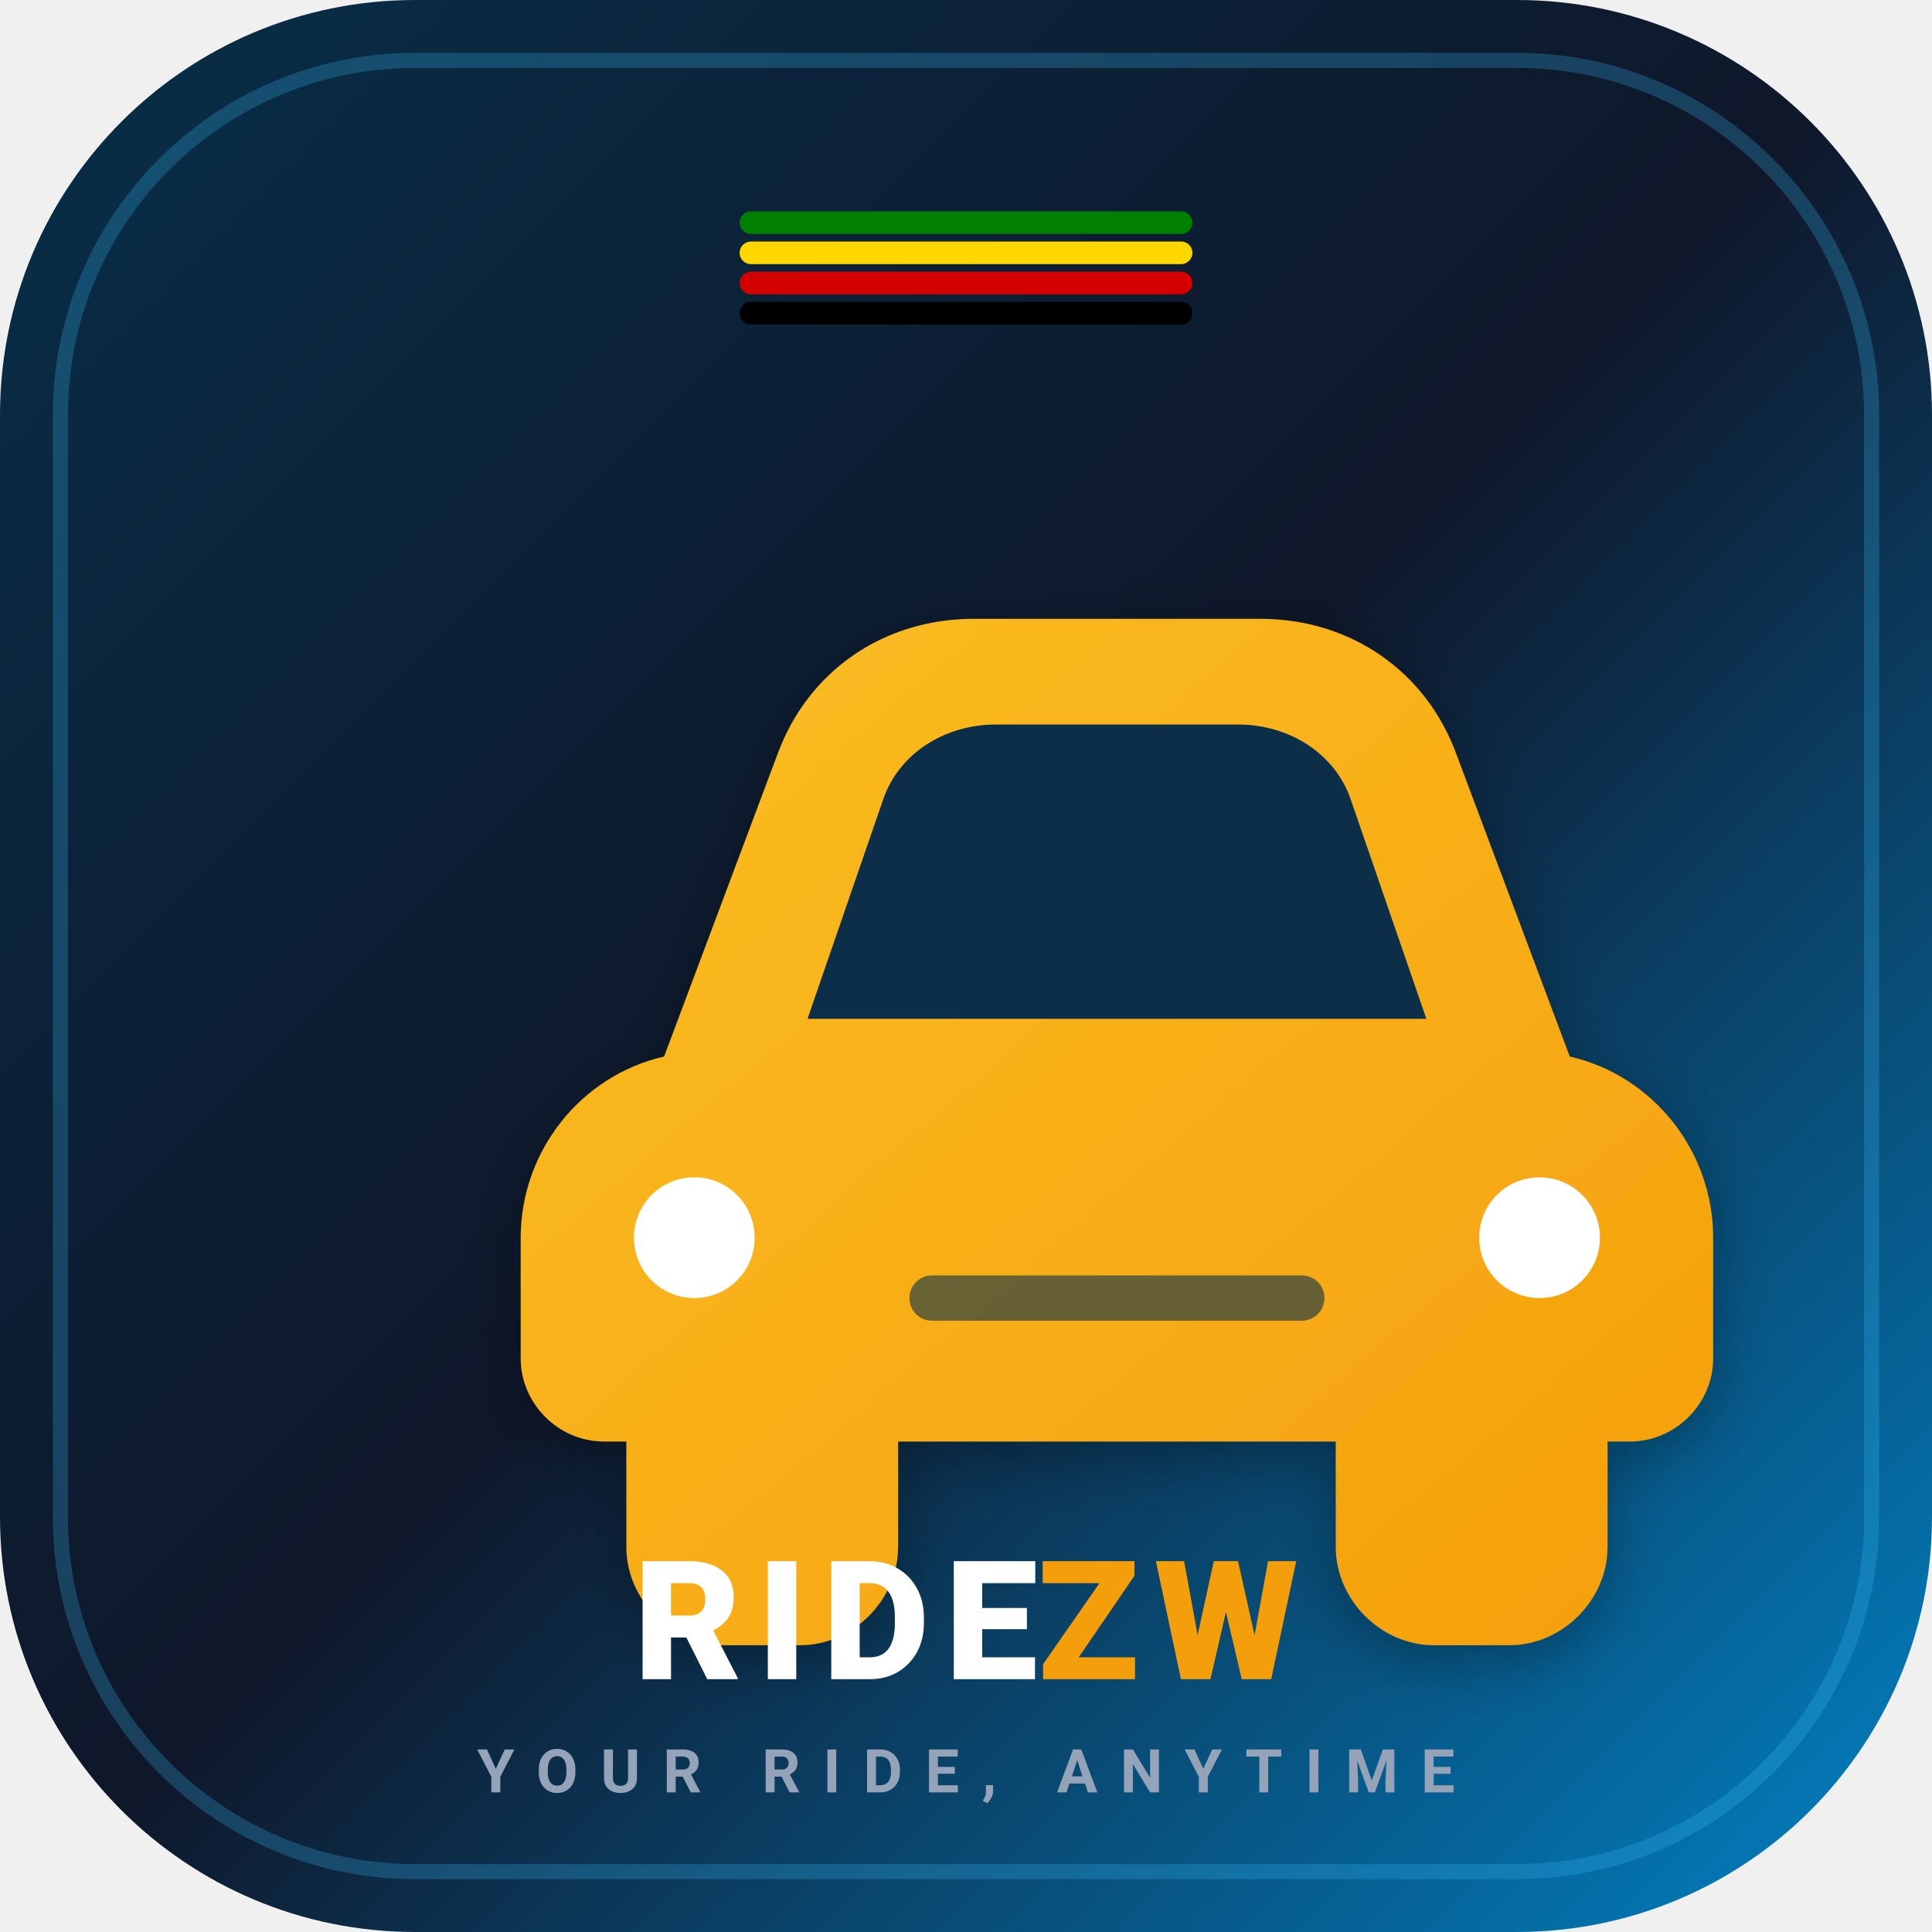
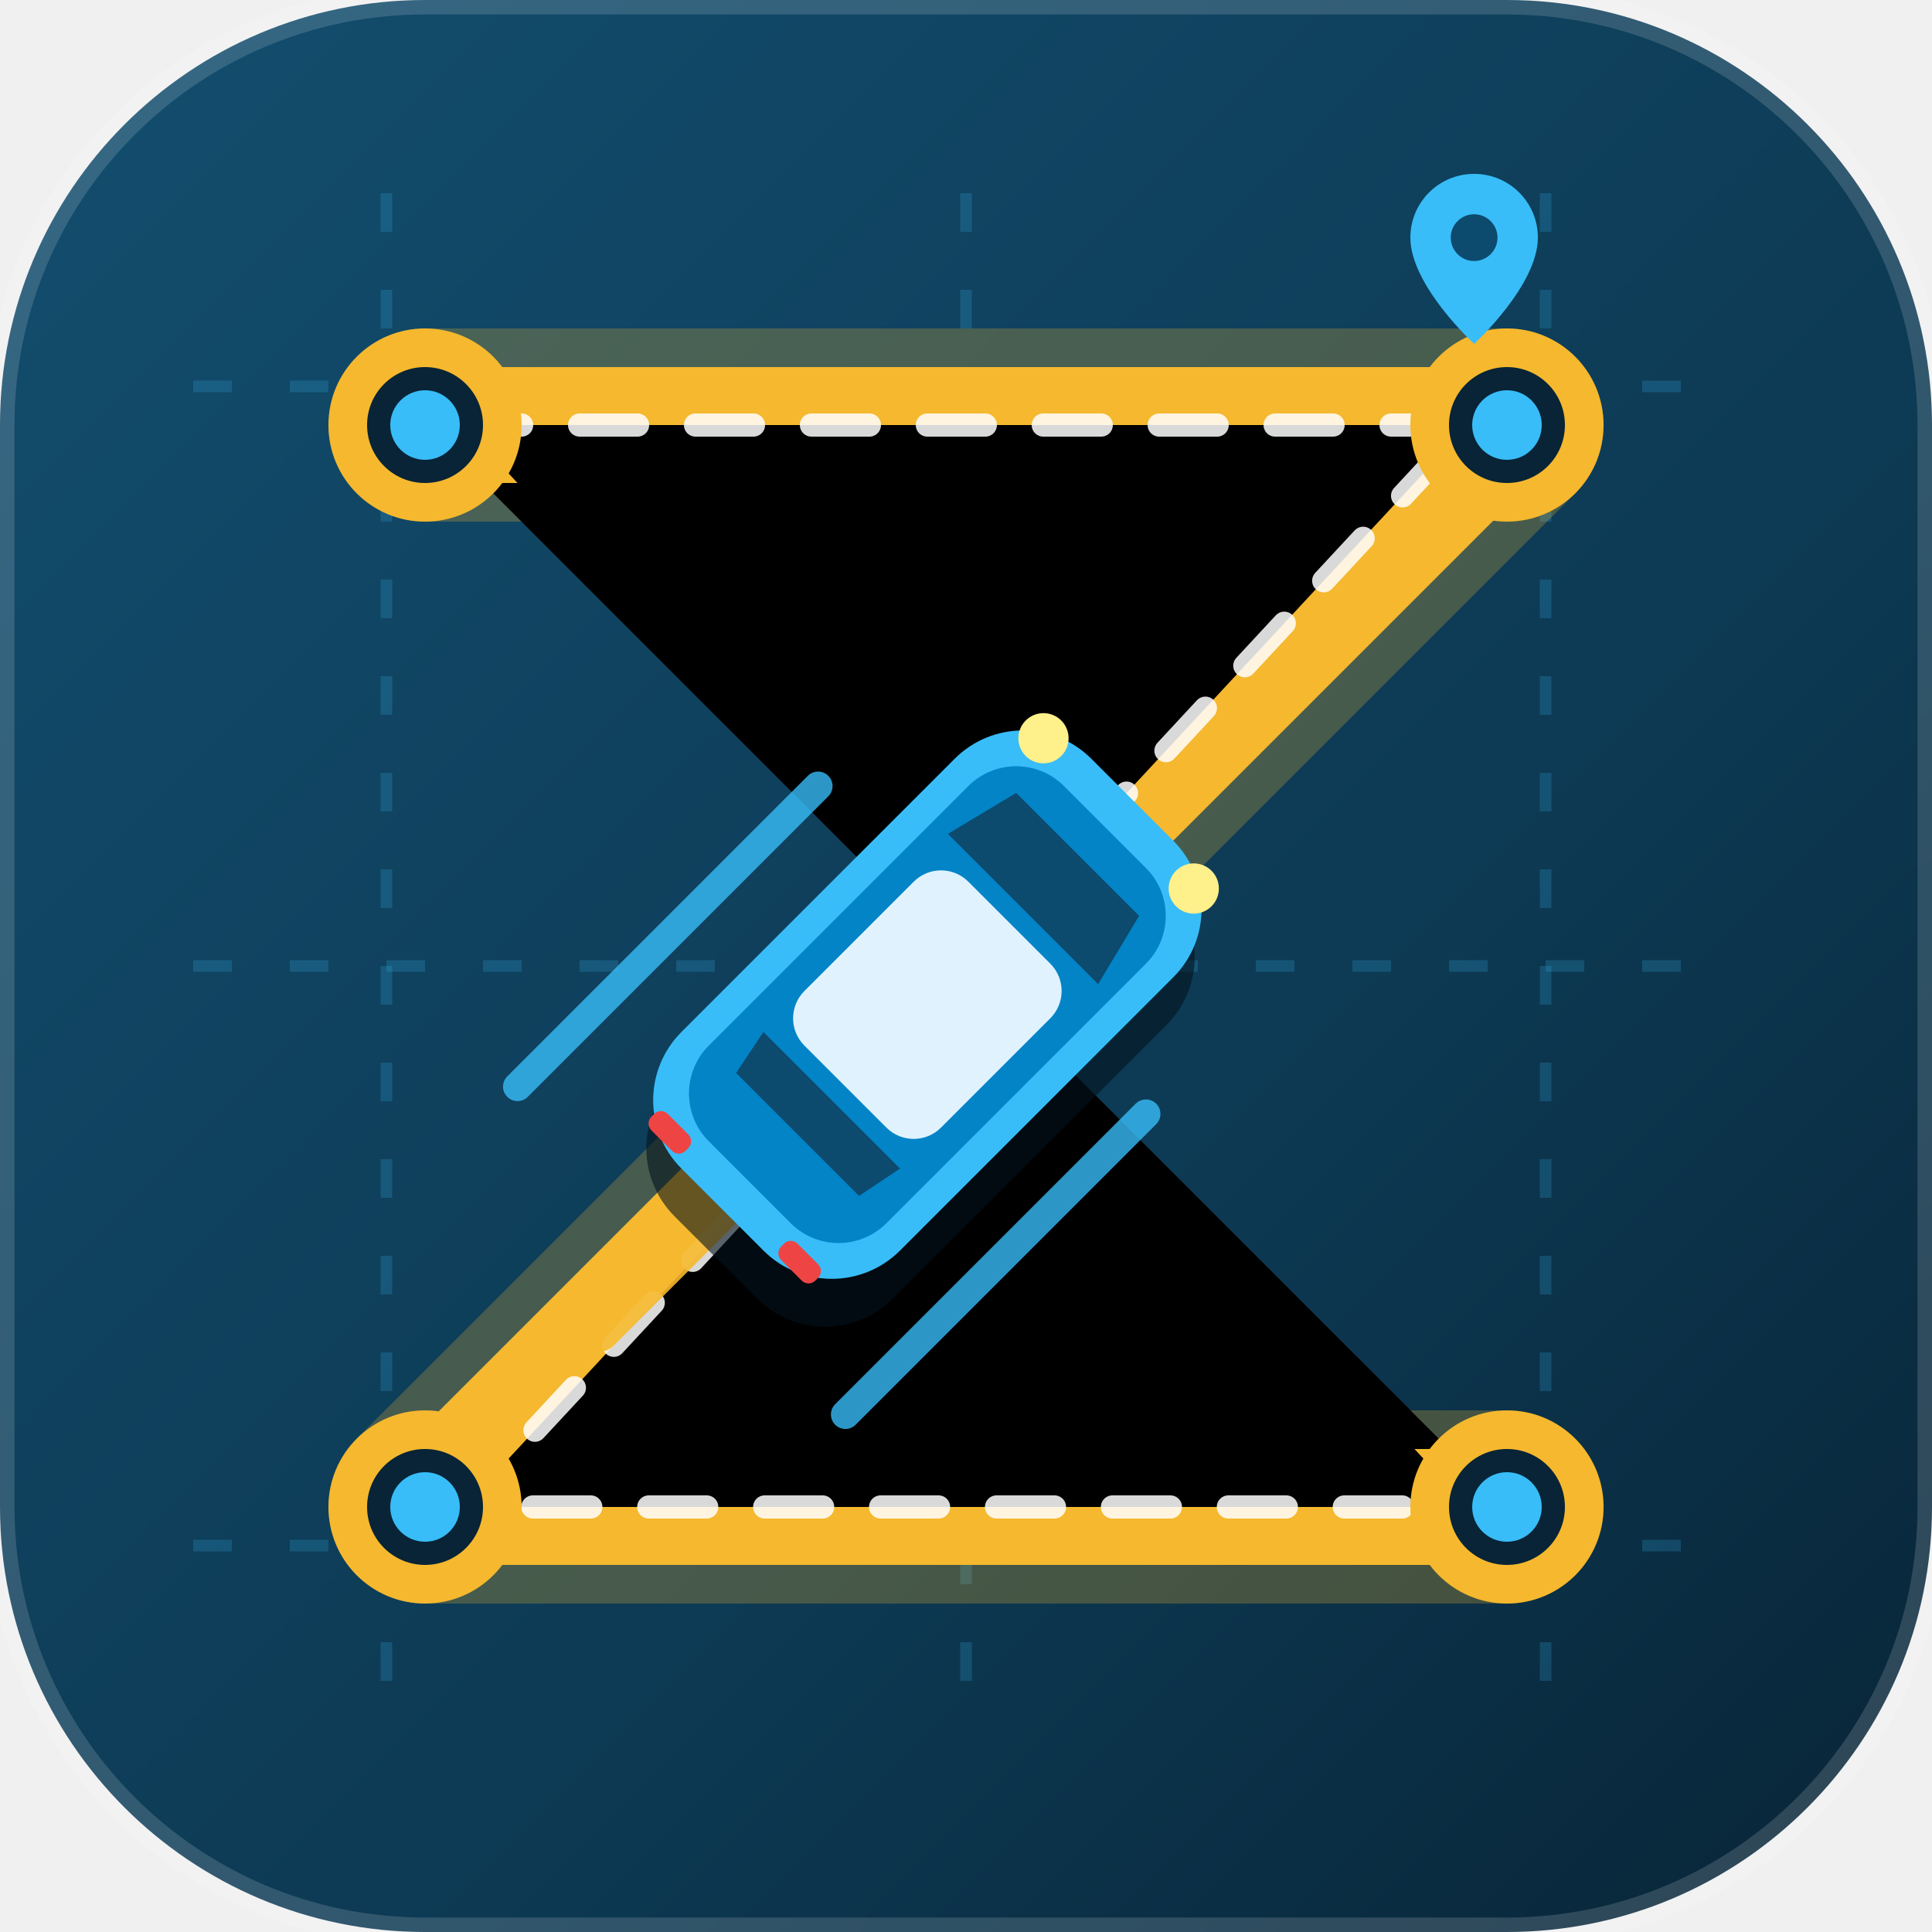
- <svg xmlns="http://www.w3.org/2000/svg" viewBox="0 0 512 512" width="100%" height="100%">
+ <svg xmlns="http://www.w3.org/2000/svg" viewBox="0 0 100 100" width="100%" height="100%">
  <defs>
-     <linearGradient id="ridezwGrad" x1="0%" y1="0%" x2="100%" y2="100%">
-       <stop offset="0%" stop-color="#082f49" />
-       <stop offset="50%" stop-color="#0f172a" />
-       <stop offset="100%" stop-color="#0284c7" />
+     <linearGradient id="bgGrad" x1="0%" y1="0%" x2="100%" y2="100%">
+       <stop offset="0%" stop-color="#134e6f" />
+       <stop offset="60%" stop-color="#0d3a54" />
+       <stop offset="100%" stop-color="#082436" />
    </linearGradient>
-     <linearGradient id="goldGrad" x1="0%" y1="0%" x2="100%" y2="100%">
-       <stop offset="0%" stop-color="#fbbf24" />
-       <stop offset="100%" stop-color="#f59e0b" />
-     </linearGradient>
-     <filter id="glow" x="-20%" y="-20%" width="140%" height="140%">
-       <feDropShadow dx="0" dy="4" stdDeviation="8" flood-color="#000000" flood-opacity="0.3" />
-     </filter>
  </defs>
-   <rect width="512" height="512" rx="110" fill="url(#ridezwGrad)" />
-   <rect x="16" y="16" width="480" height="480" rx="94" fill="none" stroke="#38bdf8" stroke-width="4" stroke-opacity="0.25" />
-   <g transform="translate(196, 56)">
-     <rect x="0" y="0" width="120" height="6" rx="3" fill="#008000" />
-     <rect x="0" y="8" width="120" height="6" rx="3" fill="#ffd700" />
-     <rect x="0" y="16" width="120" height="6" rx="3" fill="#d40000" />
-     <rect x="0" y="24" width="120" height="6" rx="3" fill="#000000" />
+   <rect width="100" height="100" rx="22" fill="url(#bgGrad)" stroke="rgba(255, 255, 255, 0.15)" stroke-width="1.5" />
+   <g stroke="#38bdf8" stroke-width="0.6" stroke-opacity="0.2">
+     <line x1="10" y1="20" x2="90" y2="20" stroke-dasharray="2 3" />
+     <line x1="10" y1="50" x2="90" y2="50" stroke-dasharray="2 3" />
+     <line x1="10" y1="80" x2="90" y2="80" stroke-dasharray="2 3" />
+     <line x1="20" y1="10" x2="20" y2="90" stroke-dasharray="2 3" />
+     <line x1="50" y1="10" x2="50" y2="90" stroke-dasharray="2 3" />
+     <line x1="80" y1="10" x2="80" y2="90" stroke-dasharray="2 3" />
  </g>
-   <g transform="translate(106, 120)" filter="url(#glow)">
-     <path d="M70 160 L100 80 C108 58, 128 44, 152 44 L228 44 C252 44, 272 58, 280 80 L310 160 C332 165, 348 185, 348 208 L348 240 C348 252, 338 262, 326 262 L320 262 L320 290 C320 304, 308 316, 294 316 L274 316 C260 316, 248 304, 248 290 L248 262 L132 262 L132 290 C132 304, 120 316, 106 316 L86 316 C72 316, 60 304, 60 290 L60 262 L54 262 C42 262, 32 252, 32 240 L32 208 C32 185, 48 165, 70 160 Z" fill="url(#goldGrad)" />
-     <path d="M108 150 L128 92 C132 80, 144 72, 158 72 L222 72 C236 72, 248 80, 252 92 L272 150 Z" fill="#082f49" />
-     <circle cx="78" cy="208" r="16" fill="#ffffff" />
-     <circle cx="302" cy="208" r="16" fill="#ffffff" />
-     <rect x="135" y="218" width="110" height="12" rx="6" fill="#082f49" opacity="0.6" />
+   <path d="M 22 22 L 78 22 L 22 78 L 78 78" stroke="#F5B82E" stroke-width="10" stroke-linecap="round" stroke-linejoin="round" stroke-opacity="0.25" />
+   <path d="M 22 22 L 78 22 L 22 78 L 78 78" stroke="#F5B82E" stroke-width="6" stroke-linecap="round" stroke-linejoin="round" />
+   <path d="M 24 22 L 76 22 L 24 78 L 76 78" stroke="#FFFFFF" stroke-width="1.2" stroke-linecap="round" stroke-linejoin="round" stroke-dasharray="3 3" stroke-opacity="0.85" />
+   <circle cx="22" cy="22" r="4" fill="#082436" stroke="#F5B82E" stroke-width="2" />
+   <circle cx="22" cy="22" r="1.8" fill="#38bdf8" />
+   <circle cx="78" cy="22" r="4" fill="#082436" stroke="#F5B82E" stroke-width="2" />
+   <circle cx="78" cy="22" r="1.8" fill="#38bdf8" />
+   <circle cx="22" cy="78" r="4" fill="#082436" stroke="#F5B82E" stroke-width="2" />
+   <circle cx="22" cy="78" r="1.8" fill="#38bdf8" />
+   <circle cx="78" cy="78" r="4" fill="#082436" stroke="#F5B82E" stroke-width="2" />
+   <circle cx="78" cy="78" r="1.8" fill="#38bdf8" />
+   <g transform="translate(73, 9) scale(0.55)">
+     <path d="M6 0C2.68 0 0 2.68 0 6C0 10.5 6 16 6 16C6 16 12 10.5 12 6C12 2.68 9.32 0 6 0Z" fill="#38bdf8" />
+     <circle cx="6" cy="6" r="2.2" fill="#0c4a6e" />
  </g>
-   <text x="256" y="445" text-anchor="middle" fill="#ffffff" font-family="-apple-system, BlinkMacSystemFont, 'Segoe UI', Roboto, sans-serif" font-weight="900" font-size="44" letter-spacing="4">
-     RIDE<tspan fill="#f59e0b">ZW</tspan>
-   </text>
-   <text x="256" y="475" text-anchor="middle" fill="#94a3b8" font-family="-apple-system, BlinkMacSystemFont, 'Segoe UI', Roboto, sans-serif" font-weight="700" font-size="16" letter-spacing="6">
-     YOUR RIDE, ANYTIME
-   </text>
+   <g transform="translate(48, 52) rotate(45)">
+     <line x1="-12" y1="-4" x2="-12" y2="18" stroke="#38bdf8" stroke-width="1.5" stroke-opacity="0.8" stroke-linecap="round" />
+     <line x1="0" y1="6" x2="0" y2="24" stroke="#F5B82E" stroke-width="2" stroke-opacity="0.9" stroke-linecap="round" />
+     <line x1="12" y1="-4" x2="12" y2="18" stroke="#38bdf8" stroke-width="1.5" stroke-opacity="0.8" stroke-linecap="round" />
+     <rect x="-8" y="-15" width="16" height="30" rx="5" fill="#04121c" opacity="0.6" transform="translate(1.5, 2)" />
+     <rect x="-8" y="-15" width="16" height="30" rx="5" fill="#38bdf8" />
+     <rect x="-6.5" y="-13" width="13" height="26" rx="3.5" fill="#0284c7" />
+     <rect x="-5" y="-6" width="10" height="12" rx="2" fill="#e0f2fe" />
+     <path d="M -5.5 -7 L 5.5 -7 L 4.5 -11 L -4.5 -11 Z" fill="#0c4a6e" />
+     <path d="M -5 7 L 5 7 L 4.5 9.5 L -4.5 9.5 Z" fill="#0c4a6e" />
+     <circle cx="-5.5" cy="-14" r="1.3" fill="#fef08a" />
+     <circle cx="5.5" cy="-14" r="1.3" fill="#fef08a" />
+     <rect x="-6" y="13.5" width="2.5" height="1.2" rx="0.5" fill="#ef4444" />
+     <rect x="3.5" y="13.5" width="2.5" height="1.2" rx="0.5" fill="#ef4444" />
+   </g>
</svg>
